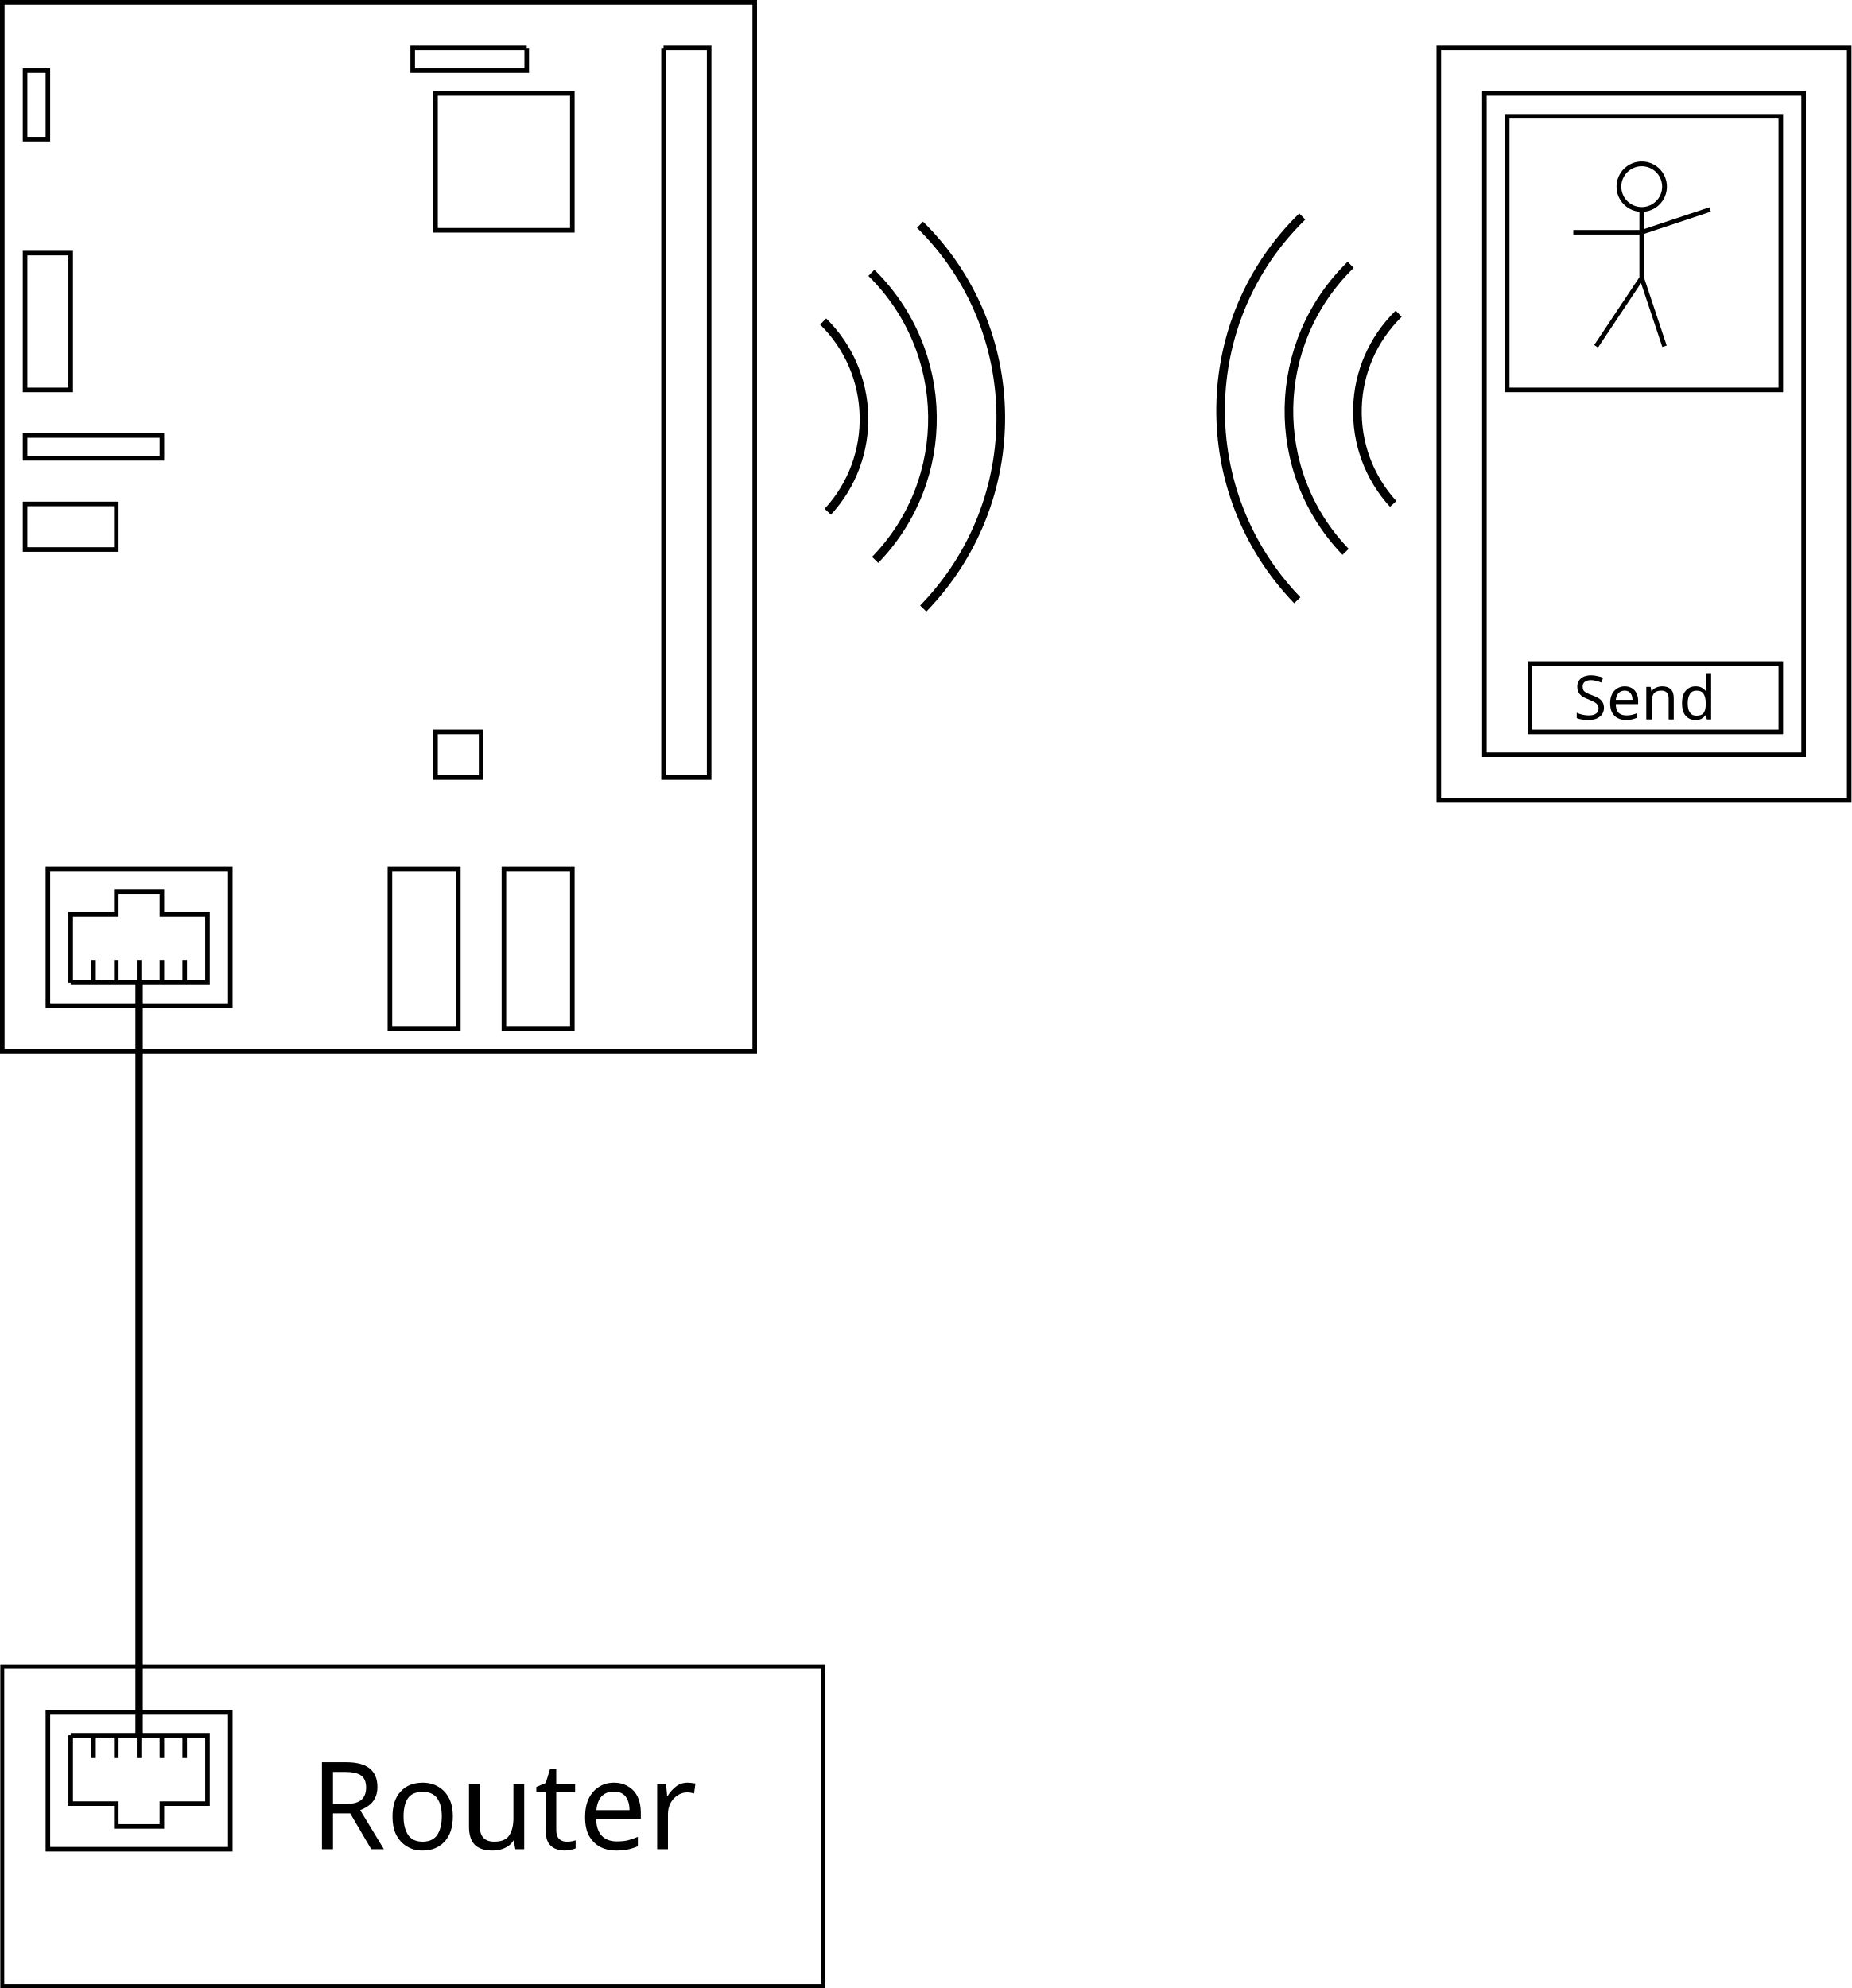
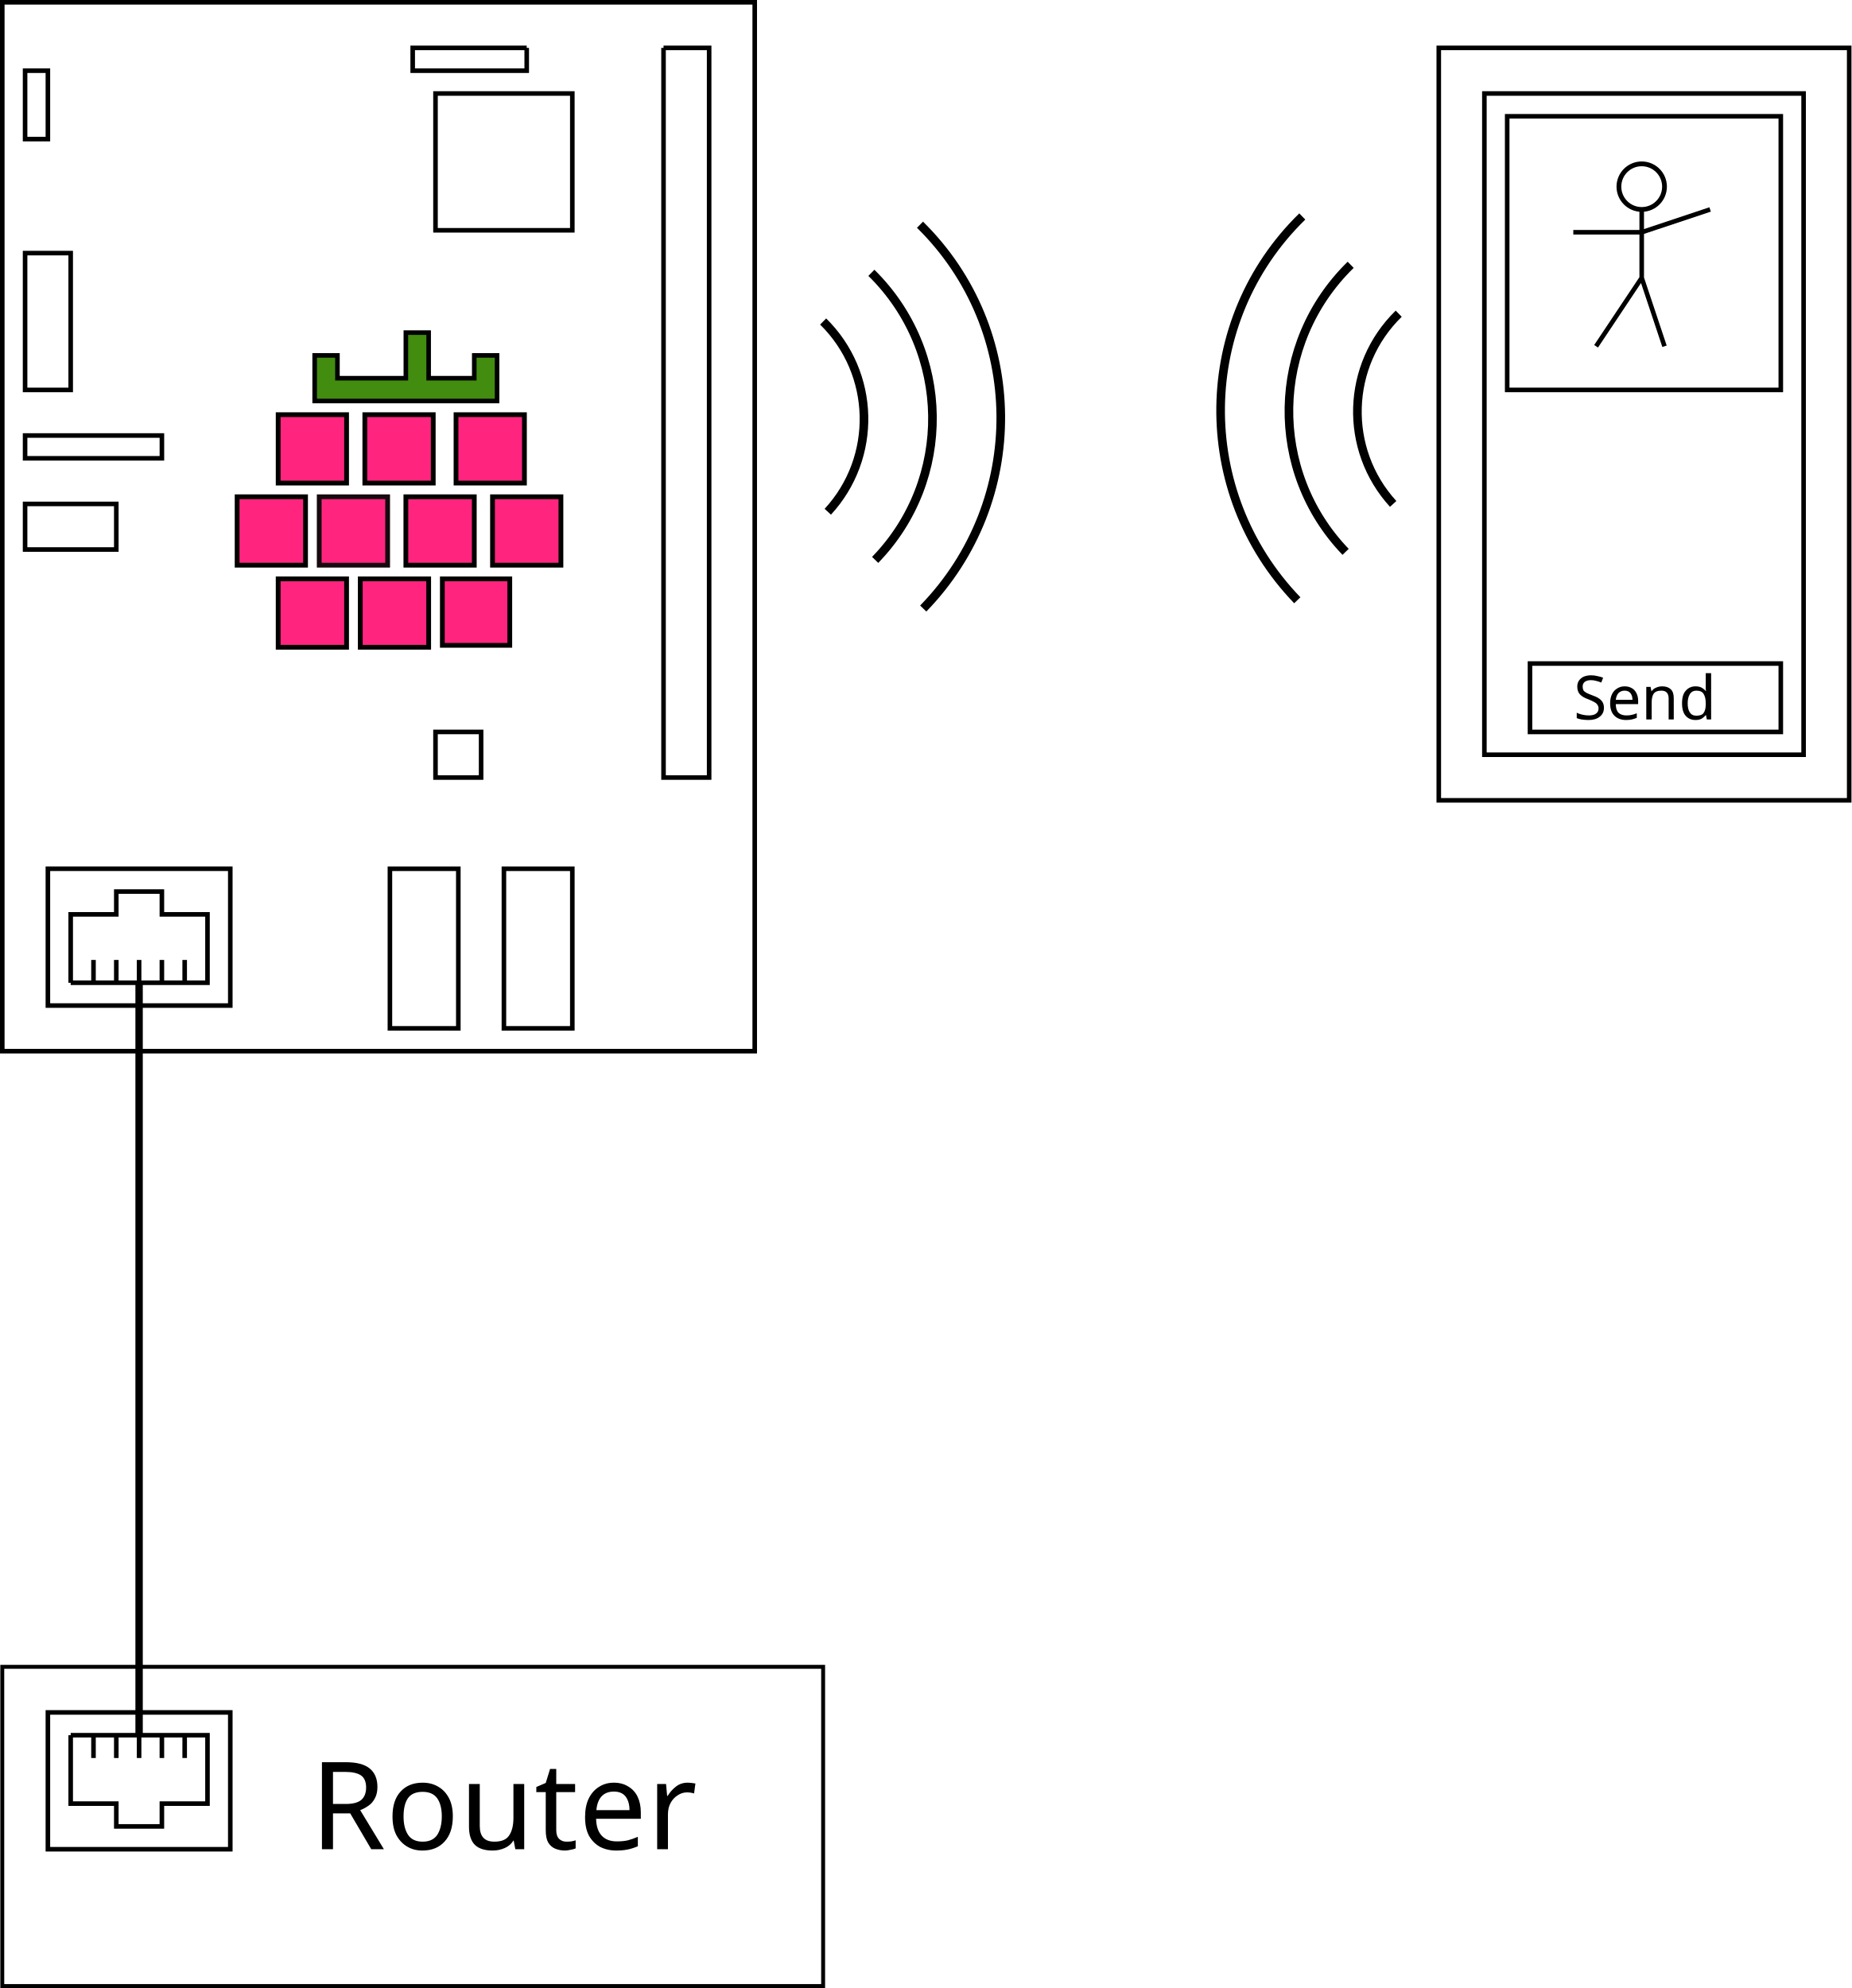
<svg xmlns="http://www.w3.org/2000/svg" id="svg8" version="1.1" viewBox="0 0 107.421 115.34" height="115.34mm" width="107.421mm">
  <defs id="defs2">
    <marker style="overflow:visible" id="Arrow1Lend" refX="0" refY="0" orient="auto">
      <path transform="matrix(-0.8,0,0,-0.8,-10,0)" style="fill:#000000;fill-opacity:1;fill-rule:evenodd;stroke:#000000;stroke-width:1pt;stroke-opacity:1" d="M 0,0 5,-5 -12.5,0 5,5 Z" id="path4677" />
    </marker>
    <marker style="overflow:visible" id="Arrow1Lstart" refX="0" refY="0" orient="auto">
      <path transform="matrix(0.8,0,0,0.8,10,0)" style="fill:#000000;fill-opacity:1;fill-rule:evenodd;stroke:#000000;stroke-width:1pt;stroke-opacity:1" d="M 0,0 5,-5 -12.5,0 5,5 Z" id="path4674" />
    </marker>
  </defs>
  <g id="g1015" transform="translate(-31.61771,33.86146)">
    <g id="g4670">
      <path style="fill:none;stroke:#000000;stroke-width:0.428;stroke-linecap:butt;stroke-linejoin:miter;stroke-miterlimit:4;stroke-dasharray:none;stroke-opacity:1" d="M 39.688,66.812 V 23.156" id="path3717" />
      <path style="fill:none;stroke:#000000;stroke-width:0.265px;stroke-linecap:butt;stroke-linejoin:miter;stroke-opacity:1" d="m 35.719,23.156 h 7.937 V 19.188 H 41.01 V 17.865 H 38.365 V 19.188 H 35.719 v 3.969" id="path3719" />
      <path style="fill:none;stroke:#000000;stroke-width:0.265px;stroke-linecap:butt;stroke-linejoin:miter;stroke-opacity:1" d="M 38.365,23.156 V 21.833" id="path3721" />
      <path style="fill:none;stroke:#000000;stroke-width:0.265px;stroke-linecap:butt;stroke-linejoin:miter;stroke-opacity:1" d="M 37.042,23.156 V 21.833" id="path3723" />
      <path style="fill:none;stroke:#000000;stroke-width:0.265px;stroke-linecap:butt;stroke-linejoin:miter;stroke-opacity:1" d="M 39.688,23.156 V 21.833" id="path3725" />
      <path style="fill:none;stroke:#000000;stroke-width:0.265px;stroke-linecap:butt;stroke-linejoin:miter;stroke-opacity:1" d="M 41.01,23.156 V 21.833" id="path3727" />
      <path style="fill:none;stroke:#000000;stroke-width:0.265px;stroke-linecap:butt;stroke-linejoin:miter;stroke-opacity:1" d="M 42.333,23.156 V 21.833" id="path3729" />
      <path style="fill:none;stroke:#000000;stroke-width:0.265px;stroke-linecap:butt;stroke-linejoin:miter;stroke-opacity:1" d="m 34.396,24.479 v -7.938 h 10.583 v 7.938 z" id="path3731" />
      <path style="fill:none;stroke:#000000;stroke-width:0.265px;stroke-linecap:butt;stroke-linejoin:miter;stroke-opacity:1" d="M 31.75,27.125 H 75.406 V -33.729 H 31.75 Z" id="path3733" />
      <path style="fill:none;stroke:#000000;stroke-width:0.265px;stroke-linecap:butt;stroke-linejoin:miter;stroke-opacity:1" d="m 70.115,-31.083 h 2.646 V 11.25 h -2.646 v -42.333" id="path3735" />
      <path style="fill:none;stroke:#000000;stroke-width:0.265px;stroke-linecap:butt;stroke-linejoin:miter;stroke-opacity:1" d="m 62.177,-31.083 h -6.615 v 1.323 h 6.615 v -1.323" id="path3737" />
      <path style="fill:none;stroke:#000000;stroke-width:0.265px;stroke-linecap:butt;stroke-linejoin:miter;stroke-opacity:1" d="M 56.885,-27.115 V -20.5 h 7.938 v -7.937 h -7.938 z" id="path3739" />
      <path style="fill:none;stroke:#000000;stroke-width:0.265px;stroke-linecap:butt;stroke-linejoin:miter;stroke-opacity:1" d="M 56.885,8.604 V 11.25 h 2.646 V 8.604 Z" id="path3741" />
      <path style="fill:none;stroke:#000000;stroke-width:0.265px;stroke-linecap:butt;stroke-linejoin:miter;stroke-opacity:1" d="m 54.24,16.542 v 9.26 h 3.969 v -9.26 z" id="path3743" />
      <path style="fill:none;stroke:#000000;stroke-width:0.265px;stroke-linecap:butt;stroke-linejoin:miter;stroke-opacity:1" d="m 60.854,16.542 v 9.26 h 3.969 v -9.26 z" id="path3745" />
      <path style="fill:none;stroke:#000000;stroke-width:0.265px;stroke-linecap:butt;stroke-linejoin:miter;stroke-opacity:1" d="m 33.073,-29.76 v 3.969 h 1.323 v -3.969 z" id="path3747" />
      <path style="fill:none;stroke:#000000;stroke-width:0.265px;stroke-linecap:butt;stroke-linejoin:miter;stroke-opacity:1" d="m 33.073,-19.177 h 2.646 v 7.938 h -2.646 z" id="path3749" />
      <path style="fill:none;stroke:#000000;stroke-width:0.265px;stroke-linecap:butt;stroke-linejoin:miter;stroke-opacity:1" d="m 33.073,-8.594 h 7.938 v 1.323 h -7.938 z" id="path3751" />
      <path style="fill:none;stroke:#000000;stroke-width:0.265px;stroke-linecap:butt;stroke-linejoin:miter;stroke-opacity:1" d="m 33.073,-4.625 v 2.646 h 5.292 V -4.625 Z" id="path3753" />
      <path style="fill:none;stroke:#000000;stroke-width:0.265px;stroke-linecap:butt;stroke-linejoin:miter;stroke-opacity:1" d="m 35.719,66.812 h 7.937 v 3.969 h -2.646 v 1.323 H 38.365 V 70.781 H 35.719 V 66.812" id="path3719-0" />
      <path style="fill:none;stroke:#000000;stroke-width:0.265px;stroke-linecap:butt;stroke-linejoin:miter;stroke-opacity:1" d="m 38.365,66.812 v 1.323" id="path3721-1" />
      <path style="fill:none;stroke:#000000;stroke-width:0.265px;stroke-linecap:butt;stroke-linejoin:miter;stroke-opacity:1" d="m 37.042,66.812 v 1.323" id="path3723-6" />
      <path style="fill:none;stroke:#000000;stroke-width:0.265px;stroke-linecap:butt;stroke-linejoin:miter;stroke-opacity:1" d="m 39.688,66.812 v 1.323" id="path3725-1" />
      <path style="fill:none;stroke:#000000;stroke-width:0.265px;stroke-linecap:butt;stroke-linejoin:miter;stroke-opacity:1" d="m 41.01,66.812 v 1.323" id="path3727-2" />
      <path style="fill:none;stroke:#000000;stroke-width:0.265px;stroke-linecap:butt;stroke-linejoin:miter;stroke-opacity:1" d="m 42.333,66.812 v 1.323" id="path3729-7" />
      <path style="fill:none;stroke:#000000;stroke-width:0.265px;stroke-linecap:butt;stroke-linejoin:miter;stroke-opacity:1" d="m 34.396,65.49 v 7.938 h 10.583 v -7.938 z" id="path3731-6" />
      <rect style="fill:none;stroke:#000000;stroke-width:0.227;stroke-miterlimit:4;stroke-dasharray:none;stroke-opacity:1" id="rect4612" width="47.625" height="18.521" x="31.75" y="62.844" />
      <text xml:space="preserve" style="font-style:normal;font-weight:normal;font-size:10.583px;line-height:1.25;font-family:sans-serif;letter-spacing:0px;word-spacing:0px;fill:#000000;fill-opacity:1;stroke:none;stroke-width:0.265" x="49.609" y="73.427" id="text4616">
        <tspan id="tspan4614" x="49.609" y="73.427" style="font-style:normal;font-variant:normal;font-weight:normal;font-stretch:normal;font-size:7.056px;font-family:sans-serif;-inkscape-font-specification:'sans-serif, Normal';font-variant-ligatures:normal;font-variant-caps:normal;font-variant-numeric:normal;font-feature-settings:normal;text-align:start;writing-mode:lr-tb;text-anchor:start;stroke-width:0.265">Router</tspan>
      </text>
    </g>
    <g transform="rotate(45.30404,46.35336,-19.61709)" id="g941">
      <path style="fill:none;stroke:#000000;stroke-width:0.5;stroke-miterlimit:4;stroke-dasharray:none;stroke-opacity:1" id="path882" d="m 72.713,-39.99 a 7.938,7.938 0 0 1 8.036,7.571" />
      <path style="fill:none;stroke:#000000;stroke-width:0.5;stroke-miterlimit:4;stroke-dasharray:none;stroke-opacity:1" id="path882-7" d="m 72.674,-43.966 a 11.835,11.79 0 0 1 11.993,11.559" />
      <path style="fill:none;stroke:#000000;stroke-width:0.5;stroke-miterlimit:4;stroke-dasharray:none;stroke-opacity:1" id="path882-7-6" d="m 72.674,-47.934 a 15.752,15.837 0 0 1 15.961,15.528" />
    </g>
  </g>
-   <rect style="fill:none;stroke:#000000;stroke-width:0.265;stroke-miterlimit:4;stroke-dasharray:none;stroke-opacity:1" id="rect4618" width="23.812" height="43.656" x="83.476" y="2.778" />
-   <rect style="fill:none;stroke:#000000;stroke-width:0.265;stroke-miterlimit:4;stroke-dasharray:none;stroke-opacity:1" id="rect4620" width="18.521" height="38.365" x="86.122" y="5.424" />
-   <rect style="fill:none;stroke:#000000;stroke-width:0.265;stroke-miterlimit:4;stroke-dasharray:none;stroke-opacity:1" id="rect4622" width="15.875" height="15.875" x="87.445" y="6.747" />
-   <rect style="fill:none;stroke:#000000;stroke-width:0.265;stroke-miterlimit:4;stroke-dasharray:none;stroke-opacity:1" id="rect4624" width="14.552" height="3.969" x="88.768" y="38.497" />
-   <text xml:space="preserve" style="font-style:normal;font-weight:normal;font-size:10.583px;line-height:1.25;font-family:sans-serif;letter-spacing:0px;word-spacing:0px;fill:#000000;fill-opacity:1;stroke:none;stroke-width:0.265" x="91.293" y="41.744" id="text4628">
-     <tspan id="tspan4626" x="91.293" y="41.744" style="font-style:normal;font-variant:normal;font-weight:normal;font-stretch:normal;font-size:3.528px;font-family:sans-serif;-inkscape-font-specification:'sans-serif, Normal';font-variant-ligatures:normal;font-variant-caps:normal;font-variant-numeric:normal;font-feature-settings:normal;text-align:start;writing-mode:lr-tb;text-anchor:start;stroke-width:0.265">Send</tspan>
-   </text>
-   <g transform="matrix(-0.7065929,0.7076203,0.7076203,0.7065929,160.8271,-4.996095)" id="g941-4">
-     <path d="m 72.713,-39.99 a 7.938,7.938 0 0 1 8.036,7.571" id="path882-4" style="fill:none;stroke:#000000;stroke-width:0.5;stroke-miterlimit:4;stroke-dasharray:none;stroke-opacity:1" />
-     <path d="m 72.674,-43.966 a 11.835,11.79 0 0 1 11.993,11.559" id="path882-7-8" style="fill:none;stroke:#000000;stroke-width:0.5;stroke-miterlimit:4;stroke-dasharray:none;stroke-opacity:1" />
-     <path d="m 72.674,-47.934 a 15.752,15.837 0 0 1 15.961,15.528" id="path882-7-6-4" style="fill:none;stroke:#000000;stroke-width:0.5;stroke-miterlimit:4;stroke-dasharray:none;stroke-opacity:1" />
+   <g id="g4735">
+     <rect y="2.778" x="83.476" height="43.656" width="23.812" id="rect4618" style="fill:none;stroke:#000000;stroke-width:0.265;stroke-miterlimit:4;stroke-dasharray:none;stroke-opacity:1" />
+     <rect y="5.424" x="86.122" height="38.365" width="18.521" id="rect4620" style="fill:none;stroke:#000000;stroke-width:0.265;stroke-miterlimit:4;stroke-dasharray:none;stroke-opacity:1" />
+     <rect y="6.747" x="87.445" height="15.875" width="15.875" id="rect4622" style="fill:none;stroke:#000000;stroke-width:0.265;stroke-miterlimit:4;stroke-dasharray:none;stroke-opacity:1" />
+     <rect y="38.497" x="88.768" height="3.969" width="14.552" id="rect4624" style="fill:none;stroke:#000000;stroke-width:0.265;stroke-miterlimit:4;stroke-dasharray:none;stroke-opacity:1" />
+     <text id="text4628" y="41.744" x="91.293" style="font-style:normal;font-weight:normal;font-size:10.583px;line-height:1.25;font-family:sans-serif;letter-spacing:0px;word-spacing:0px;fill:#000000;fill-opacity:1;stroke:none;stroke-width:0.265" xml:space="preserve">
+       <tspan style="font-style:normal;font-variant:normal;font-weight:normal;font-stretch:normal;font-size:3.528px;font-family:sans-serif;-inkscape-font-specification:'sans-serif, Normal';font-variant-ligatures:normal;font-variant-caps:normal;font-variant-numeric:normal;font-feature-settings:normal;text-align:start;writing-mode:lr-tb;text-anchor:start;stroke-width:0.265" y="41.744" x="91.293" id="tspan4626">Send</tspan>
+     </text>
+     <g id="g941-4" transform="matrix(-0.7065929,0.7076203,0.7076203,0.7065929,160.8271,-4.996095)">
+       <path style="fill:none;stroke:#000000;stroke-width:0.5;stroke-miterlimit:4;stroke-dasharray:none;stroke-opacity:1" id="path882-4" d="m 72.713,-39.99 a 7.938,7.938 0 0 1 8.036,7.571" />
+       <path style="fill:none;stroke:#000000;stroke-width:0.5;stroke-miterlimit:4;stroke-dasharray:none;stroke-opacity:1" id="path882-7-8" d="m 72.674,-43.966 a 11.835,11.79 0 0 1 11.993,11.559" />
+       <path style="fill:none;stroke:#000000;stroke-width:0.5;stroke-miterlimit:4;stroke-dasharray:none;stroke-opacity:1" id="path882-7-6-4" d="m 72.674,-47.934 a 15.752,15.837 0 0 1 15.961,15.528" />
+     </g>
+     <g transform="translate(1.322918)" id="g4668">
+       <path style="fill:none;fill-rule:evenodd;stroke:#000000;stroke-width:0.265px;stroke-linecap:butt;stroke-linejoin:miter;stroke-opacity:1" d="m 91.281,20.09 2.646,-3.969 1.323,3.969 -1.323,-3.969 v -3.969 1.323 l 3.969,-1.323 -3.969,1.323 h -3.969" id="path4662" />
+       <circle style="fill:none;fill-opacity:1;stroke:#000000;stroke-width:0.277;stroke-linejoin:miter;stroke-miterlimit:4;stroke-dasharray:none;stroke-opacity:1" id="path4664" cx="93.927" cy="10.829" r="1.323" />
+     </g>
  </g>
-   <g id="g4668" transform="translate(1.322918)">
-     <path id="path4662" d="m 91.281,20.09 2.646,-3.969 1.323,3.969 -1.323,-3.969 v -3.969 1.323 l 3.969,-1.323 -3.969,1.323 h -3.969" style="fill:none;fill-rule:evenodd;stroke:#000000;stroke-width:0.265px;stroke-linecap:butt;stroke-linejoin:miter;stroke-opacity:1" />
-     <circle r="1.323" cy="10.829" cx="93.927" id="path4664" style="fill:none;fill-opacity:1;stroke:#000000;stroke-width:0.277;stroke-linejoin:miter;stroke-miterlimit:4;stroke-dasharray:none;stroke-opacity:1" />
+   <g id="g4720" transform="translate(-1.322917,2.910415)">
+     <rect y="25.911" x="15.081" height="3.969" width="3.969" id="rect4670" style="fill:#ff257f;fill-opacity:1;stroke:#000000;stroke-width:0.277;stroke-linejoin:miter;stroke-miterlimit:4;stroke-dasharray:none;stroke-opacity:1" />
+     <rect y="25.911" x="19.844" height="3.969" width="3.969" id="rect4672" style="fill:#ff257f;fill-opacity:1;stroke:#160a0f;stroke-width:0.277;stroke-linejoin:miter;stroke-miterlimit:4;stroke-dasharray:none;stroke-opacity:1" />
+     <rect y="30.673" x="17.462" height="3.969" width="3.969" id="rect4674" style="fill:#ff257f;fill-opacity:1;stroke:#000000;stroke-width:0.277;stroke-linejoin:miter;stroke-miterlimit:4;stroke-dasharray:none;stroke-opacity:1" />
+     <rect y="30.673" x="22.225" height="3.969" width="3.969" id="rect4676" style="fill:#ff257f;fill-opacity:1;stroke:#000000;stroke-width:0.276;stroke-linejoin:miter;stroke-miterlimit:4;stroke-dasharray:none;stroke-opacity:1" />
+     <rect y="25.911" x="24.871" height="3.969" width="3.969" id="rect4680" style="fill:#ff257f;fill-opacity:1;stroke:#000000;stroke-width:0.277;stroke-linejoin:miter;stroke-miterlimit:4;stroke-dasharray:none;stroke-opacity:1" />
+     <rect y="21.148" x="17.462" height="3.969" width="3.969" id="rect4682" style="fill:#ff257f;fill-opacity:1;stroke:#000000;stroke-width:0.277;stroke-linejoin:miter;stroke-miterlimit:4;stroke-dasharray:none;stroke-opacity:1" />
+     <rect y="21.148" x="22.49" height="3.969" width="3.969" id="rect4684" style="fill:#ff257f;fill-opacity:1;stroke:#000000;stroke-width:0.277;stroke-linejoin:miter;stroke-miterlimit:4;stroke-dasharray:none;stroke-opacity:1" />
+     <rect y="21.148" x="27.781" height="3.969" width="3.969" id="rect4688" style="fill:#ff257f;fill-opacity:1;stroke:#000000;stroke-width:0.276;stroke-linejoin:miter;stroke-miterlimit:4;stroke-dasharray:none;stroke-opacity:1" />
+     <rect y="30.673" x="26.987" height="3.857" width="3.913" id="rect4690" style="fill:#ff257f;fill-opacity:1;stroke:#000000;stroke-width:0.276;stroke-linejoin:miter;stroke-miterlimit:4;stroke-dasharray:none;stroke-opacity:1" />
+     <path id="path4692" d="m 19.579,17.709 v 2.646 h 10.583 v -2.646 h -1.323 v 1.323 h -2.646 v -2.646 h -1.323 v 2.646 h -3.969 v -1.323 z" style="fill:#428c10;fill-opacity:1;fill-rule:evenodd;stroke:#000000;stroke-width:0.265px;stroke-linecap:butt;stroke-linejoin:miter;stroke-opacity:1" />
+     <rect y="25.911" x="29.898" height="3.969" width="3.969" id="rect4680-9" style="fill:#ff257f;fill-opacity:1;stroke:#000000;stroke-width:0.277;stroke-linejoin:miter;stroke-miterlimit:4;stroke-dasharray:none;stroke-opacity:1" />
  </g>
</svg>
